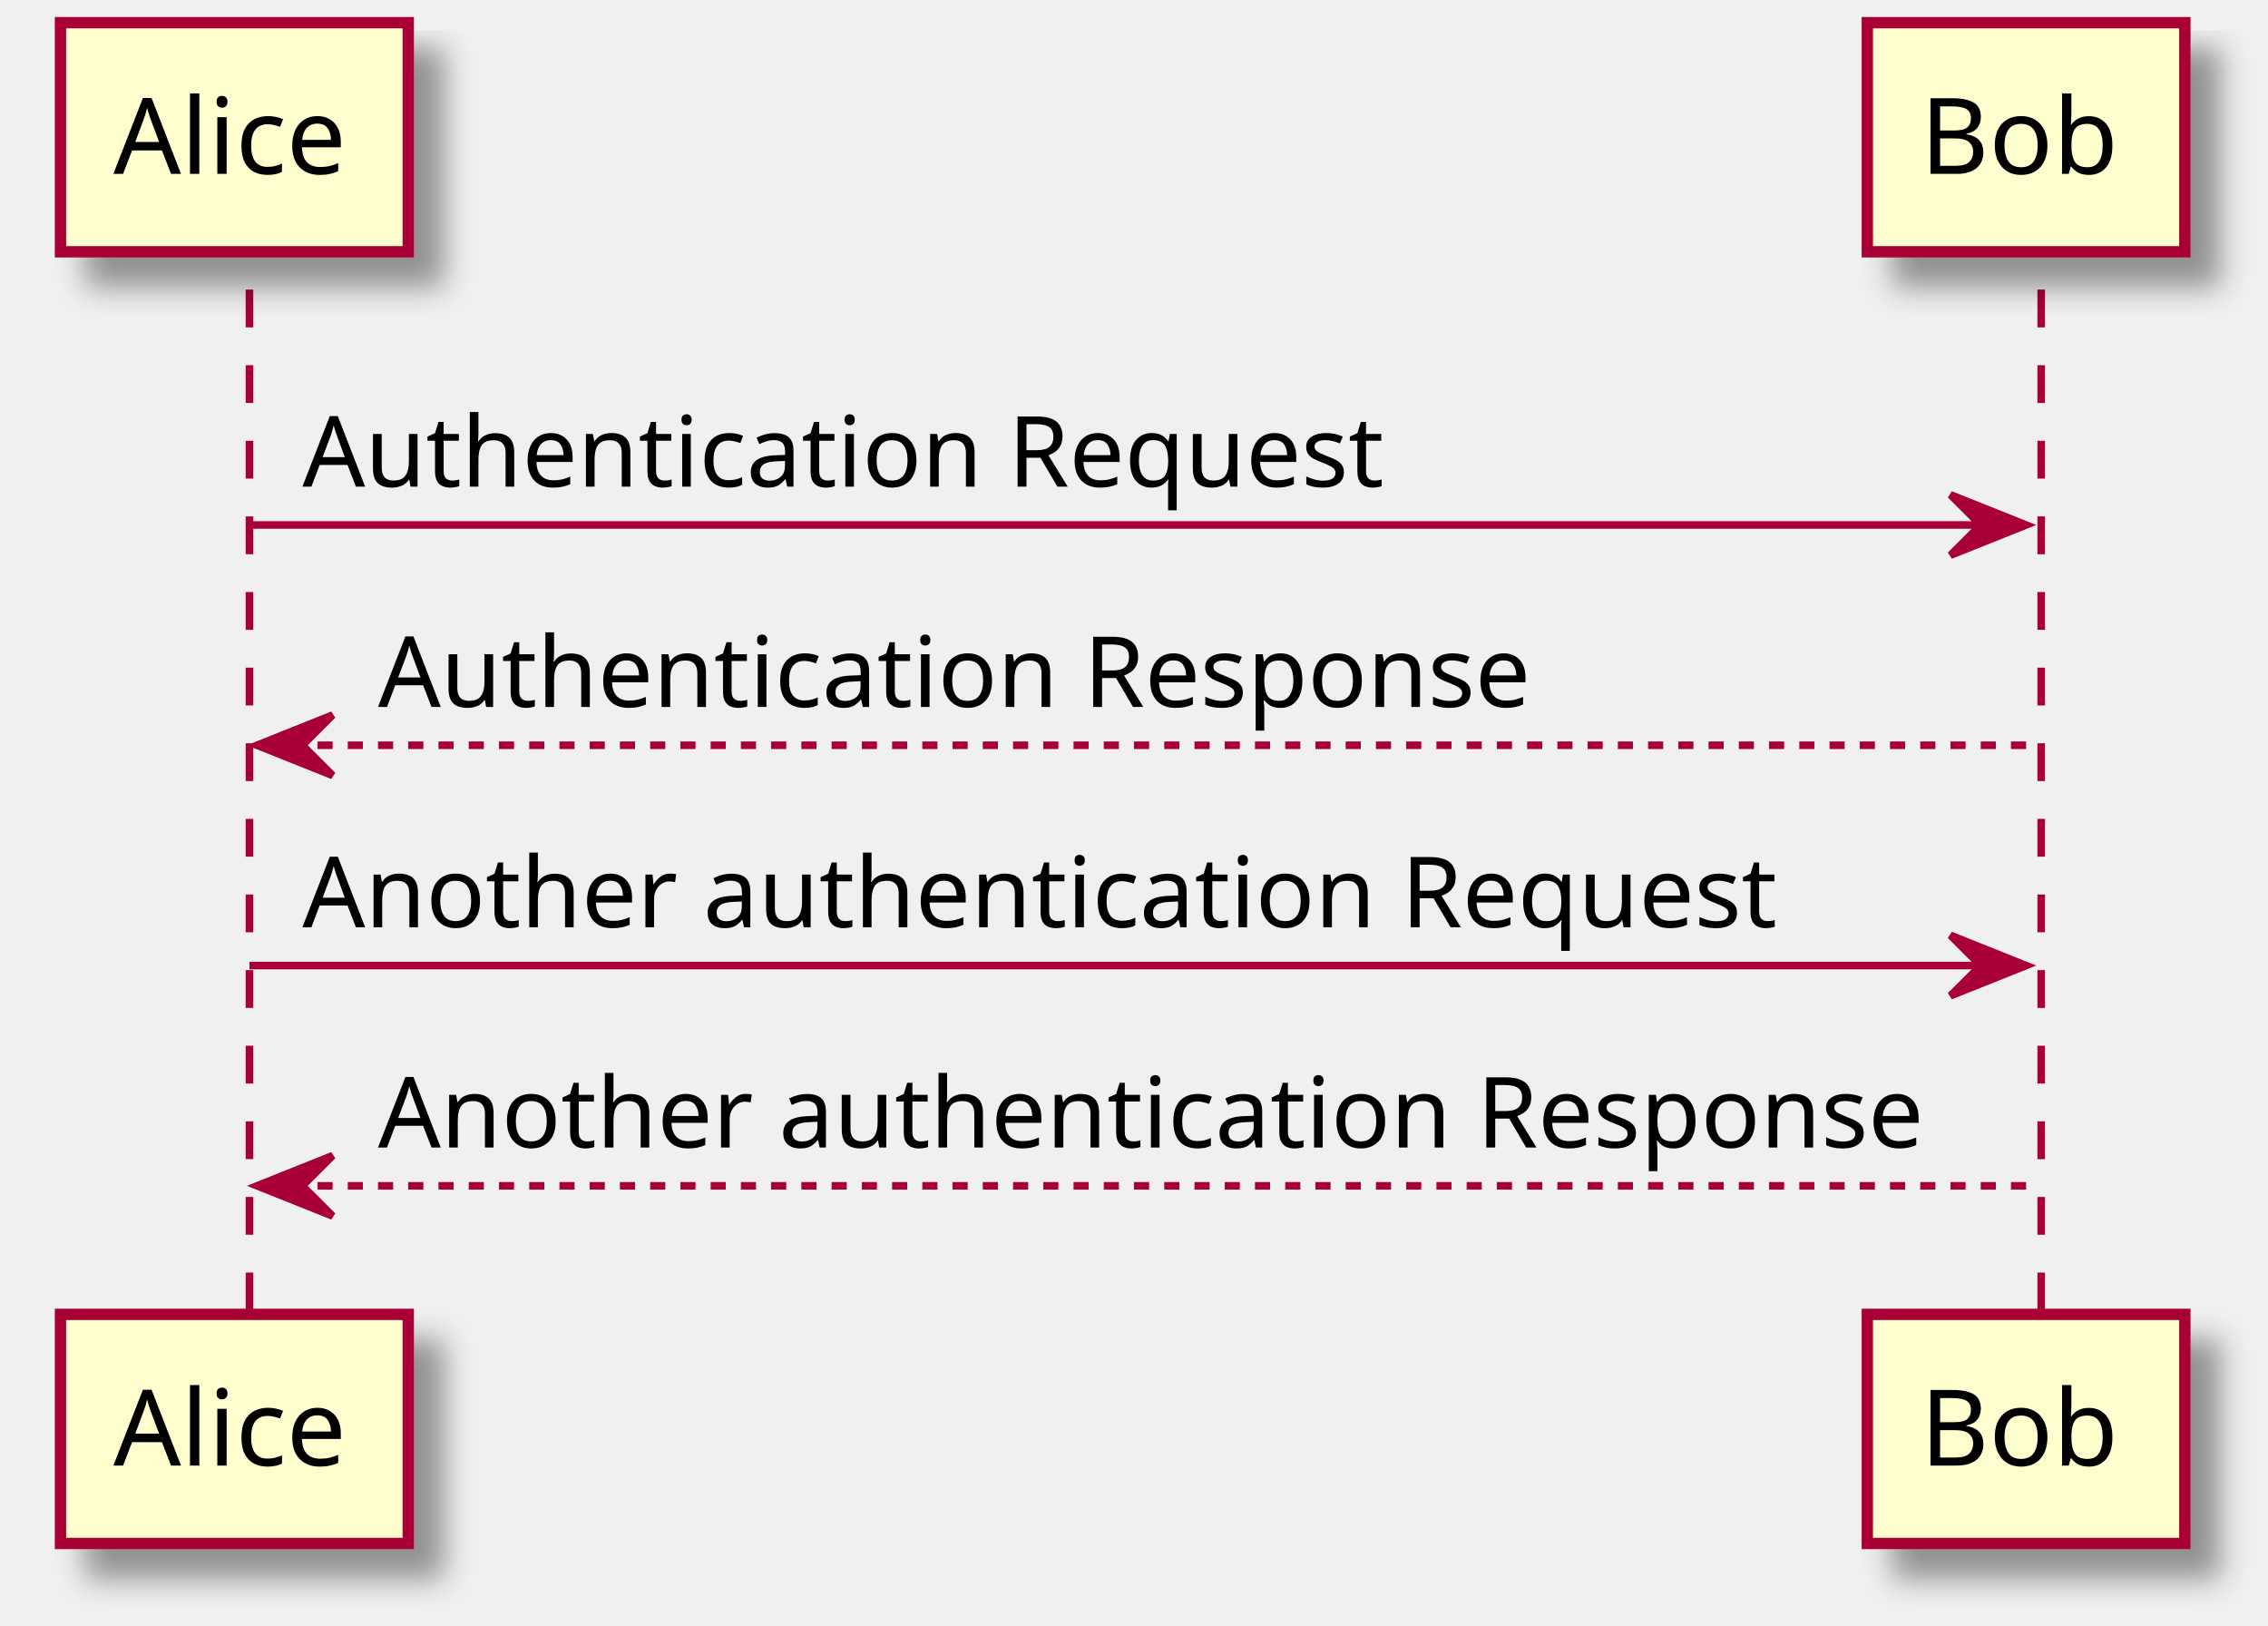
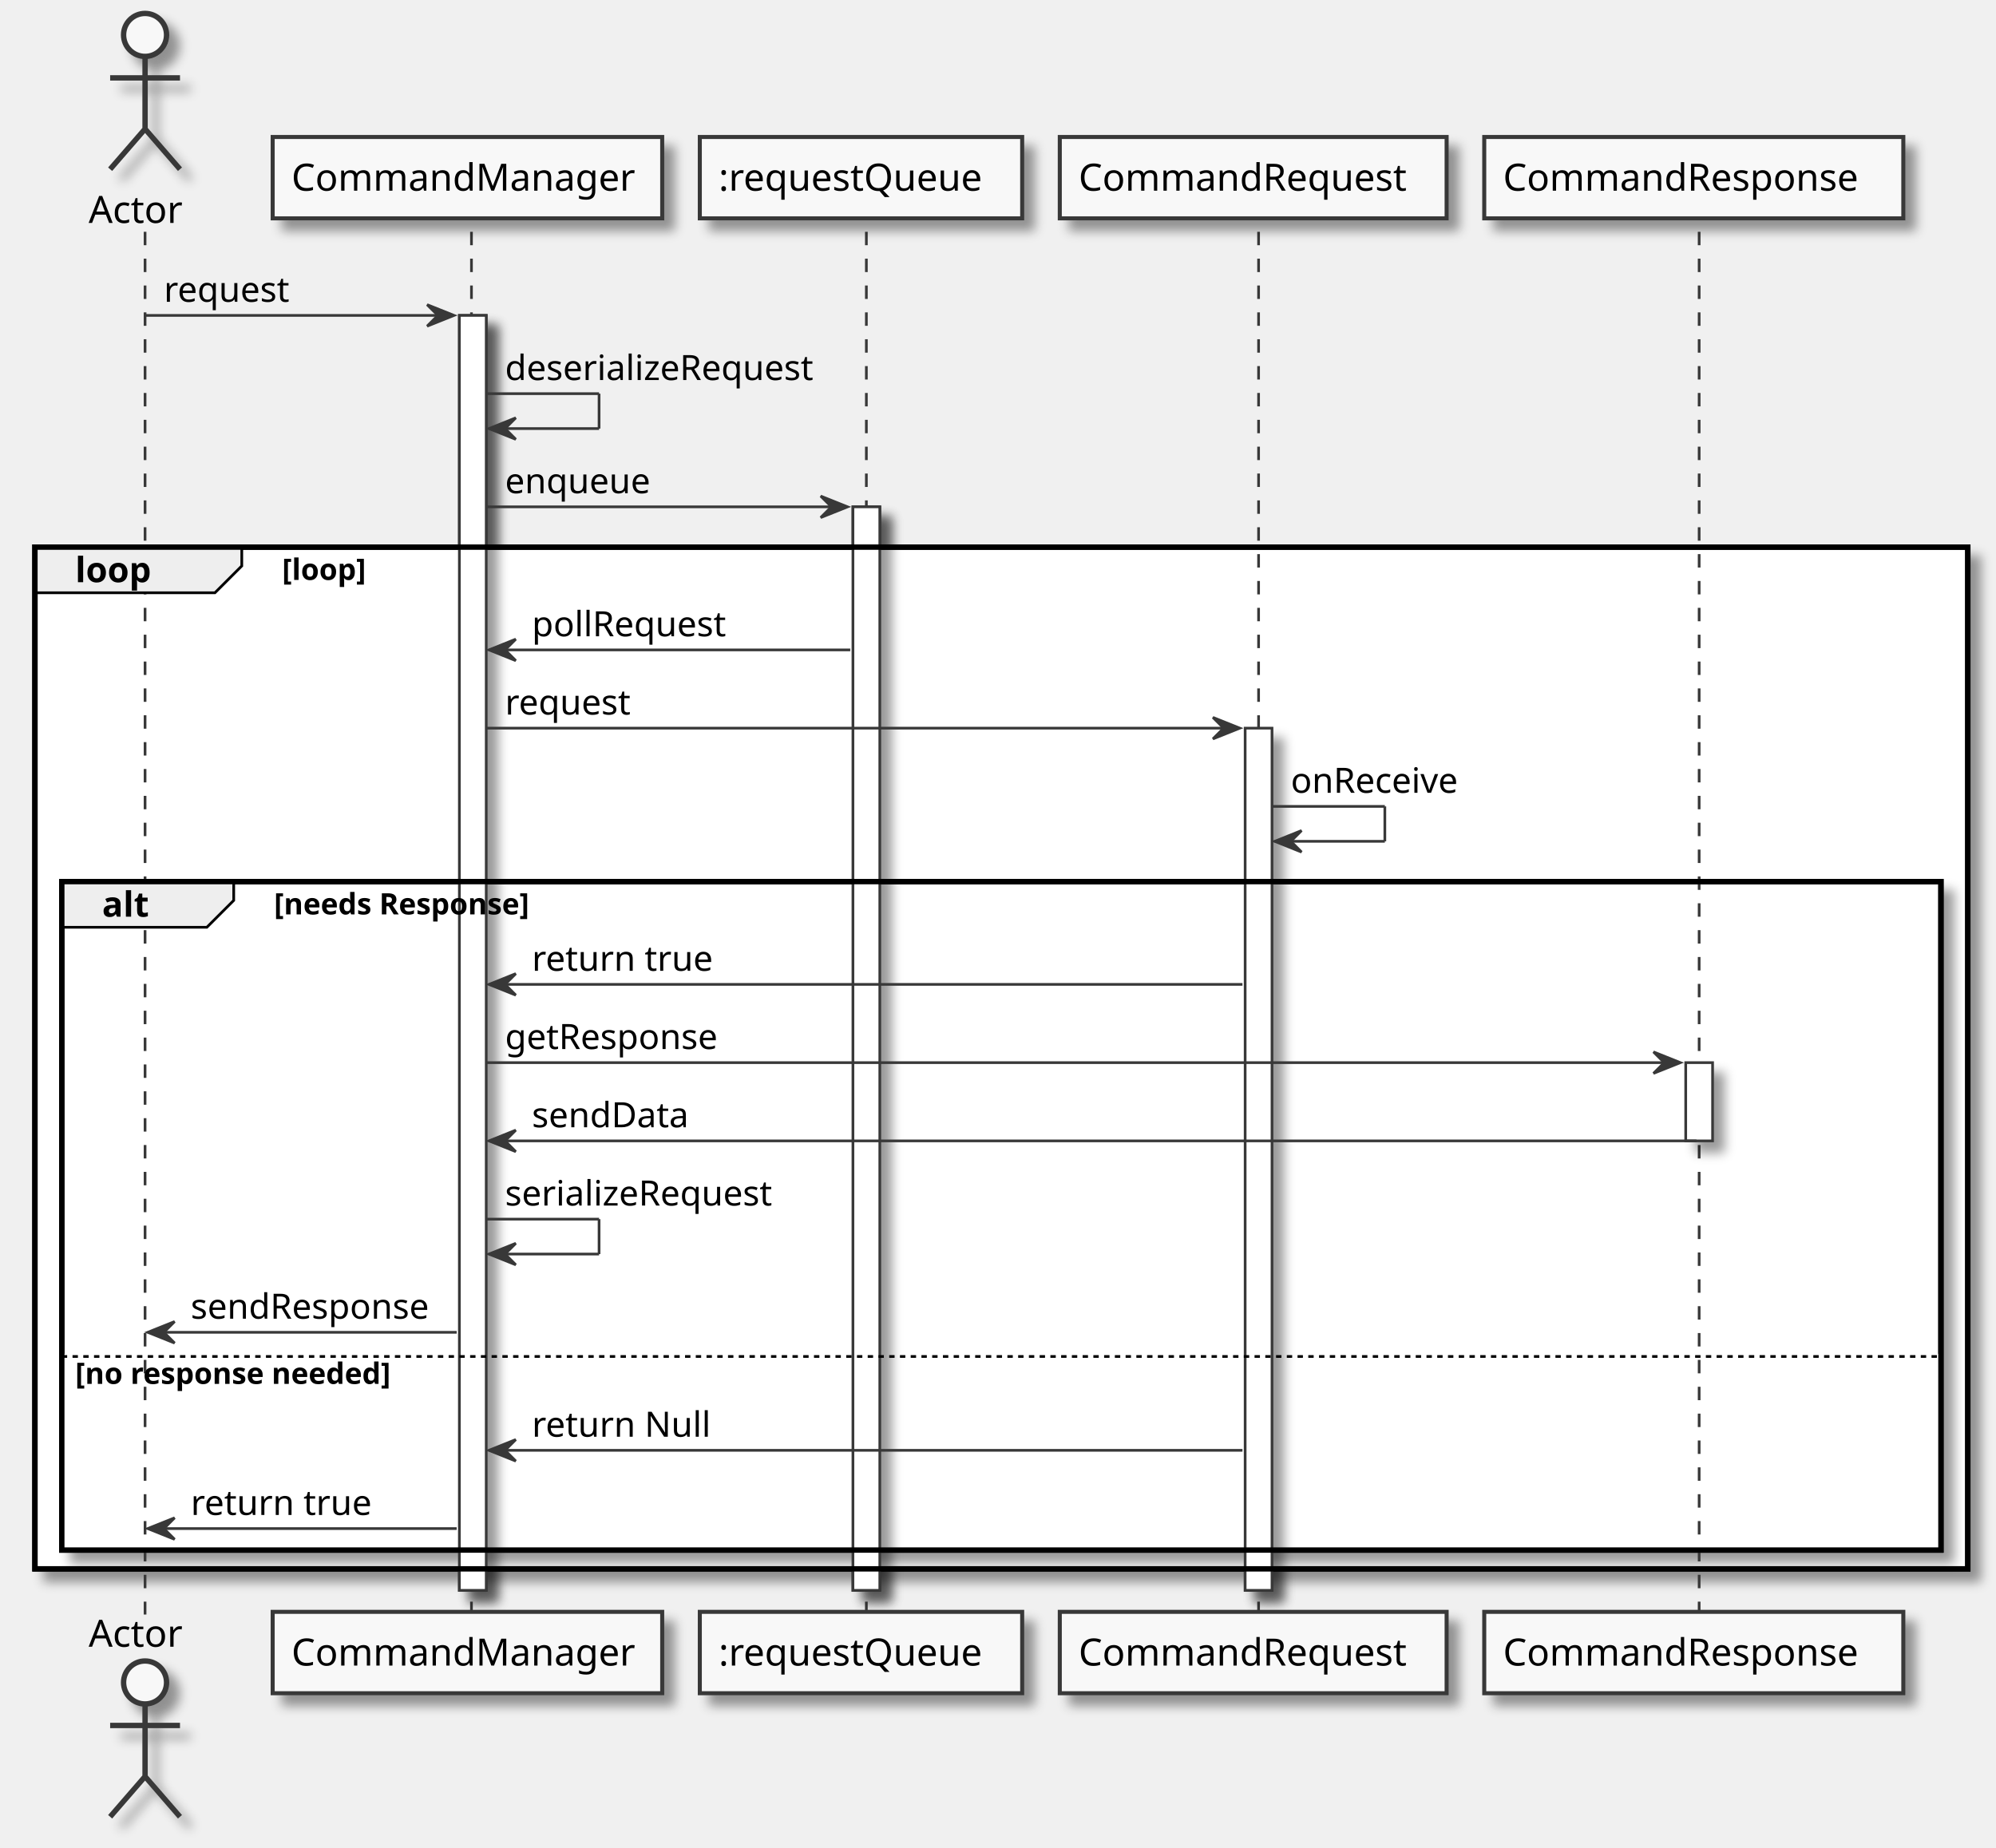
- <svg xmlns="http://www.w3.org/2000/svg" contentScriptType="application/ecmascript" contentStyleType="text/css" height="215px" preserveAspectRatio="none" style="width:300px;height:215px;" version="1.1" viewBox="0 0 300 215" width="300px" zoomAndPan="magnify">
+ <svg xmlns="http://www.w3.org/2000/svg" contentScriptType="application/ecmascript" contentStyleType="text/css" height="688px" preserveAspectRatio="none" style="width:743px;height:688px;" version="1.1" viewBox="0 0 743 688" width="743px" zoomAndPan="magnify">
  <defs>
-     <filter height="300%" id="fn3yvorrca0j1" width="300%" x="-1" y="-1">
+     <filter height="300%" id="f1jiksnsho9ofx" width="300%" x="-1" y="-1">
      <feGaussianBlur result="blurOut" stdDeviation="2.0" />
      <feColorMatrix in="blurOut" result="blurOut2" type="matrix" values="0 0 0 0 0 0 0 0 0 0 0 0 0 0 0 0 0 0 .4 0" />
      <feOffset dx="4.0" dy="4.0" in="blurOut2" result="blurOut3" />
      <feBlend in="SourceGraphic" in2="blurOut3" mode="normal" />
    </filter>
  </defs>
  <g>
-     <line style="stroke: #A80036; stroke-width: 1.0; stroke-dasharray: 5.0,5.0;" x1="33" x2="33" y1="38.297" y2="174.828" />
-     <line style="stroke: #A80036; stroke-width: 1.0; stroke-dasharray: 5.0,5.0;" x1="270" x2="270" y1="38.297" y2="174.828" />
-     <rect fill="#FEFECE" filter="url(#fn3yvorrca0j1)" height="30.297" style="stroke: #A80036; stroke-width: 1.5;" width="46" x="8" y="3" />
-     <text fill="#000000" font-family="sans-serif" font-size="14" lengthAdjust="spacingAndGlyphs" textLength="32" x="15" y="22.995">Alice</text>
-     <rect fill="#FEFECE" filter="url(#fn3yvorrca0j1)" height="30.297" style="stroke: #A80036; stroke-width: 1.5;" width="46" x="8" y="173.828" />
-     <text fill="#000000" font-family="sans-serif" font-size="14" lengthAdjust="spacingAndGlyphs" textLength="32" x="15" y="193.823">Alice</text>
-     <rect fill="#FEFECE" filter="url(#fn3yvorrca0j1)" height="30.297" style="stroke: #A80036; stroke-width: 1.5;" width="42" x="247" y="3" />
-     <text fill="#000000" font-family="sans-serif" font-size="14" lengthAdjust="spacingAndGlyphs" textLength="28" x="254" y="22.995">Bob</text>
-     <rect fill="#FEFECE" filter="url(#fn3yvorrca0j1)" height="30.297" style="stroke: #A80036; stroke-width: 1.5;" width="42" x="247" y="173.828" />
-     <text fill="#000000" font-family="sans-serif" font-size="14" lengthAdjust="spacingAndGlyphs" textLength="28" x="254" y="193.823">Bob</text>
-     <polygon fill="#A80036" points="258,65.43,268,69.43,258,73.43,262,69.43" style="stroke: #A80036; stroke-width: 1.0;" />
-     <line style="stroke: #A80036; stroke-width: 1.0;" x1="33" x2="264" y1="69.43" y2="69.43" />
-     <text fill="#000000" font-family="sans-serif" font-size="13" lengthAdjust="spacingAndGlyphs" textLength="149" x="40" y="64.364">Authentication Request</text>
-     <polygon fill="#A80036" points="44,94.562,34,98.562,44,102.562,40,98.562" style="stroke: #A80036; stroke-width: 1.0;" />
-     <line style="stroke: #A80036; stroke-width: 1.0; stroke-dasharray: 2.0,2.0;" x1="38" x2="269" y1="98.562" y2="98.562" />
-     <text fill="#000000" font-family="sans-serif" font-size="13" lengthAdjust="spacingAndGlyphs" textLength="159" x="50" y="93.497">Authentication Response</text>
-     <polygon fill="#A80036" points="258,123.695,268,127.695,258,131.695,262,127.695" style="stroke: #A80036; stroke-width: 1.0;" />
-     <line style="stroke: #A80036; stroke-width: 1.0;" x1="33" x2="264" y1="127.695" y2="127.695" />
-     <text fill="#000000" font-family="sans-serif" font-size="13" lengthAdjust="spacingAndGlyphs" textLength="203" x="40" y="122.629">Another authentication Request</text>
-     <polygon fill="#A80036" points="44,152.828,34,156.828,44,160.828,40,156.828" style="stroke: #A80036; stroke-width: 1.0;" />
-     <line style="stroke: #A80036; stroke-width: 1.0; stroke-dasharray: 2.0,2.0;" x1="38" x2="269" y1="156.828" y2="156.828" />
-     <text fill="#000000" font-family="sans-serif" font-size="13" lengthAdjust="spacingAndGlyphs" textLength="213" x="50" y="151.762">Another authentication Response</text>
+     <rect fill="#FFFFFF" filter="url(#f1jiksnsho9ofx)" height="474.664" style="stroke: #383838; stroke-width: 1.0;" width="10" x="171" y="117.43" />
+     <rect fill="#FFFFFF" filter="url(#f1jiksnsho9ofx)" height="403.398" style="stroke: #383838; stroke-width: 1.0;" width="10" x="317.5" y="188.695" />
+     <rect fill="#FFFFFF" filter="url(#f1jiksnsho9ofx)" height="321" style="stroke: #383838; stroke-width: 1.0;" width="10" x="463.5" y="271.094" />
+     <rect fill="#FFFFFF" filter="url(#f1jiksnsho9ofx)" height="29.133" style="stroke: #383838; stroke-width: 1.0;" width="10" x="627.5" y="395.625" />
+     <rect fill="#FFFFFF" filter="url(#f1jiksnsho9ofx)" height="380.398" style="stroke: #000000; stroke-width: 2.0;" width="719.5" x="13" y="203.695" />
+     <rect fill="#FFFFFF" filter="url(#f1jiksnsho9ofx)" height="248.867" style="stroke: #000000; stroke-width: 2.0;" width="699.5" x="23" y="328.227" />
+     <rect fill="#FFFFFF" height="73.07" style="stroke: none; stroke-width: 1.0;" width="699.5" x="23" y="504.023" />
+     <line style="stroke: #383838; stroke-width: 1.0; stroke-dasharray: 5.0,5.0;" x1="54" x2="54" y1="86.297" y2="601.094" />
+     <line style="stroke: #383838; stroke-width: 1.0; stroke-dasharray: 5.0,5.0;" x1="175.5" x2="175.5" y1="86.297" y2="601.094" />
+     <line style="stroke: #383838; stroke-width: 1.0; stroke-dasharray: 5.0,5.0;" x1="322.5" x2="322.5" y1="86.297" y2="601.094" />
+     <line style="stroke: #383838; stroke-width: 1.0; stroke-dasharray: 5.0,5.0;" x1="468.5" x2="468.5" y1="86.297" y2="601.094" />
+     <line style="stroke: #383838; stroke-width: 1.0; stroke-dasharray: 5.0,5.0;" x1="632.5" x2="632.5" y1="86.297" y2="601.094" />
+     <text fill="#000000" font-family="sans-serif" font-size="14" lengthAdjust="spacingAndGlyphs" textLength="36" x="33" y="82.995">Actor</text>
+     <ellipse cx="54" cy="13" fill="#F8F8F8" filter="url(#f1jiksnsho9ofx)" rx="8" ry="8" style="stroke: #383838; stroke-width: 2.0;" />
+     <path d="M54,21 L54,48 M41,29 L67,29 M54,48 L41,63 M54,48 L67,63 " fill="none" filter="url(#f1jiksnsho9ofx)" style="stroke: #383838; stroke-width: 2.0;" />
+     <text fill="#000000" font-family="sans-serif" font-size="14" lengthAdjust="spacingAndGlyphs" textLength="36" x="33" y="613.089">Actor</text>
+     <ellipse cx="54" cy="626.391" fill="#F8F8F8" filter="url(#f1jiksnsho9ofx)" rx="8" ry="8" style="stroke: #383838; stroke-width: 2.0;" />
+     <path d="M54,634.391 L54,661.391 M41,642.391 L67,642.391 M54,661.391 L41,676.391 M54,661.391 L67,676.391 " fill="none" filter="url(#f1jiksnsho9ofx)" style="stroke: #383838; stroke-width: 2.0;" />
+     <rect fill="#F8F8F8" filter="url(#f1jiksnsho9ofx)" height="30.297" style="stroke: #383838; stroke-width: 1.5;" width="145" x="101.5" y="51" />
+     <text fill="#000000" font-family="sans-serif" font-size="14" lengthAdjust="spacingAndGlyphs" textLength="131" x="108.5" y="70.995">CommandManager</text>
+     <rect fill="#F8F8F8" filter="url(#f1jiksnsho9ofx)" height="30.297" style="stroke: #383838; stroke-width: 1.5;" width="145" x="101.5" y="600.094" />
+     <text fill="#000000" font-family="sans-serif" font-size="14" lengthAdjust="spacingAndGlyphs" textLength="131" x="108.5" y="620.089">CommandManager</text>
+     <rect fill="#F8F8F8" filter="url(#f1jiksnsho9ofx)" height="30.297" style="stroke: #383838; stroke-width: 1.5;" width="120" x="260.5" y="51" />
+     <text fill="#000000" font-family="sans-serif" font-size="14" lengthAdjust="spacingAndGlyphs" textLength="106" x="267.5" y="70.995">:requestQueue</text>
+     <rect fill="#F8F8F8" filter="url(#f1jiksnsho9ofx)" height="30.297" style="stroke: #383838; stroke-width: 1.5;" width="120" x="260.5" y="600.094" />
+     <text fill="#000000" font-family="sans-serif" font-size="14" lengthAdjust="spacingAndGlyphs" textLength="106" x="267.5" y="620.089">:requestQueue</text>
+     <rect fill="#F8F8F8" filter="url(#f1jiksnsho9ofx)" height="30.297" style="stroke: #383838; stroke-width: 1.5;" width="144" x="394.5" y="51" />
+     <text fill="#000000" font-family="sans-serif" font-size="14" lengthAdjust="spacingAndGlyphs" textLength="130" x="401.5" y="70.995">CommandRequest</text>
+     <rect fill="#F8F8F8" filter="url(#f1jiksnsho9ofx)" height="30.297" style="stroke: #383838; stroke-width: 1.5;" width="144" x="394.5" y="600.094" />
+     <text fill="#000000" font-family="sans-serif" font-size="14" lengthAdjust="spacingAndGlyphs" textLength="130" x="401.5" y="620.089">CommandRequest</text>
+     <rect fill="#F8F8F8" filter="url(#f1jiksnsho9ofx)" height="30.297" style="stroke: #383838; stroke-width: 1.5;" width="156" x="552.5" y="51" />
+     <text fill="#000000" font-family="sans-serif" font-size="14" lengthAdjust="spacingAndGlyphs" textLength="142" x="559.5" y="70.995">CommandResponse</text>
+     <rect fill="#F8F8F8" filter="url(#f1jiksnsho9ofx)" height="30.297" style="stroke: #383838; stroke-width: 1.5;" width="156" x="552.5" y="600.094" />
+     <text fill="#000000" font-family="sans-serif" font-size="14" lengthAdjust="spacingAndGlyphs" textLength="142" x="559.5" y="620.089">CommandResponse</text>
+     <rect fill="#FFFFFF" filter="url(#f1jiksnsho9ofx)" height="474.664" style="stroke: #383838; stroke-width: 1.0;" width="10" x="171" y="117.43" />
+     <rect fill="#FFFFFF" filter="url(#f1jiksnsho9ofx)" height="403.398" style="stroke: #383838; stroke-width: 1.0;" width="10" x="317.5" y="188.695" />
+     <rect fill="#FFFFFF" filter="url(#f1jiksnsho9ofx)" height="321" style="stroke: #383838; stroke-width: 1.0;" width="10" x="463.5" y="271.094" />
+     <rect fill="#FFFFFF" filter="url(#f1jiksnsho9ofx)" height="29.133" style="stroke: #383838; stroke-width: 1.0;" width="10" x="627.5" y="395.625" />
+     <polygon fill="#383838" points="159,113.43,169,117.43,159,121.43,163,117.43" style="stroke: #383838; stroke-width: 1.0;" />
+     <line style="stroke: #383838; stroke-width: 1.0;" x1="54" x2="165" y1="117.43" y2="117.43" />
+     <text fill="#000000" font-family="sans-serif" font-size="13" lengthAdjust="spacingAndGlyphs" textLength="49" x="61" y="112.364">request</text>
+     <line style="stroke: #383838; stroke-width: 1.0;" x1="181" x2="223" y1="146.562" y2="146.562" />
+     <line style="stroke: #383838; stroke-width: 1.0;" x1="223" x2="223" y1="146.562" y2="159.562" />
+     <line style="stroke: #383838; stroke-width: 1.0;" x1="182" x2="223" y1="159.562" y2="159.562" />
+     <polygon fill="#383838" points="192,155.562,182,159.562,192,163.562,188,159.562" style="stroke: #383838; stroke-width: 1.0;" />
+     <text fill="#000000" font-family="sans-serif" font-size="13" lengthAdjust="spacingAndGlyphs" textLength="120" x="188" y="141.497">deserializeRequest</text>
+     <polygon fill="#383838" points="305.5,184.695,315.5,188.695,305.5,192.695,309.5,188.695" style="stroke: #383838; stroke-width: 1.0;" />
+     <line style="stroke: #383838; stroke-width: 1.0;" x1="181" x2="311.5" y1="188.695" y2="188.695" />
+     <text fill="#000000" font-family="sans-serif" font-size="13" lengthAdjust="spacingAndGlyphs" textLength="56" x="188" y="183.629">enqueue</text>
+     <path d="M13,203.695 L90,203.695 L90,210.695 L80,220.695 L13,220.695 L13,203.695 " fill="#EEEEEE" style="stroke: #000000; stroke-width: 1.0;" />
+     <rect fill="none" height="380.398" style="stroke: #000000; stroke-width: 2.0;" width="719.5" x="13" y="203.695" />
+     <text fill="#000000" font-family="sans-serif" font-size="13" font-weight="bold" lengthAdjust="spacingAndGlyphs" textLength="32" x="28" y="216.762">loop</text>
+     <text fill="#000000" font-family="sans-serif" font-size="11" font-weight="bold" lengthAdjust="spacingAndGlyphs" textLength="38" x="105" y="215.906">[loop]</text>
+     <polygon fill="#383838" points="192,237.961,182,241.961,192,245.961,188,241.961" style="stroke: #383838; stroke-width: 1.0;" />
+     <line style="stroke: #383838; stroke-width: 1.0;" x1="186" x2="316.5" y1="241.961" y2="241.961" />
+     <text fill="#000000" font-family="sans-serif" font-size="13" lengthAdjust="spacingAndGlyphs" textLength="74" x="198" y="236.895">pollRequest</text>
+     <polygon fill="#383838" points="451.5,267.094,461.5,271.094,451.5,275.094,455.5,271.094" style="stroke: #383838; stroke-width: 1.0;" />
+     <line style="stroke: #383838; stroke-width: 1.0;" x1="181" x2="457.5" y1="271.094" y2="271.094" />
+     <text fill="#000000" font-family="sans-serif" font-size="13" lengthAdjust="spacingAndGlyphs" textLength="49" x="188" y="266.028">request</text>
+     <line style="stroke: #383838; stroke-width: 1.0;" x1="473.5" x2="515.5" y1="300.227" y2="300.227" />
+     <line style="stroke: #383838; stroke-width: 1.0;" x1="515.5" x2="515.5" y1="300.227" y2="313.227" />
+     <line style="stroke: #383838; stroke-width: 1.0;" x1="474.5" x2="515.5" y1="313.227" y2="313.227" />
+     <polygon fill="#383838" points="484.5,309.227,474.5,313.227,484.5,317.227,480.5,313.227" style="stroke: #383838; stroke-width: 1.0;" />
+     <text fill="#000000" font-family="sans-serif" font-size="13" lengthAdjust="spacingAndGlyphs" textLength="65" x="480.5" y="295.161">onReceive</text>
+     <path d="M23,328.227 L87,328.227 L87,335.227 L77,345.227 L23,345.227 L23,328.227 " fill="#EEEEEE" style="stroke: #000000; stroke-width: 1.0;" />
+     <rect fill="none" height="248.867" style="stroke: #000000; stroke-width: 2.0;" width="699.5" x="23" y="328.227" />
+     <text fill="#000000" font-family="sans-serif" font-size="13" font-weight="bold" lengthAdjust="spacingAndGlyphs" textLength="19" x="38" y="341.293">alt</text>
+     <text fill="#000000" font-family="sans-serif" font-size="11" font-weight="bold" lengthAdjust="spacingAndGlyphs" textLength="115" x="102" y="340.437">[needs Response]</text>
+     <polygon fill="#383838" points="192,362.492,182,366.492,192,370.492,188,366.492" style="stroke: #383838; stroke-width: 1.0;" />
+     <line style="stroke: #383838; stroke-width: 1.0;" x1="186" x2="462.5" y1="366.492" y2="366.492" />
+     <text fill="#000000" font-family="sans-serif" font-size="13" lengthAdjust="spacingAndGlyphs" textLength="69" x="198" y="361.426">return true</text>
+     <polygon fill="#383838" points="615.5,391.625,625.5,395.625,615.5,399.625,619.5,395.625" style="stroke: #383838; stroke-width: 1.0;" />
+     <line style="stroke: #383838; stroke-width: 1.0;" x1="181" x2="621.5" y1="395.625" y2="395.625" />
+     <text fill="#000000" font-family="sans-serif" font-size="13" lengthAdjust="spacingAndGlyphs" textLength="83" x="188" y="390.559">getResponse</text>
+     <polygon fill="#383838" points="192,420.758,182,424.758,192,428.758,188,424.758" style="stroke: #383838; stroke-width: 1.0;" />
+     <line style="stroke: #383838; stroke-width: 1.0;" x1="186" x2="631.5" y1="424.758" y2="424.758" />
+     <text fill="#000000" font-family="sans-serif" font-size="13" lengthAdjust="spacingAndGlyphs" textLength="62" x="198" y="419.692">sendData</text>
+     <line style="stroke: #383838; stroke-width: 1.0;" x1="181" x2="223" y1="453.891" y2="453.891" />
+     <line style="stroke: #383838; stroke-width: 1.0;" x1="223" x2="223" y1="453.891" y2="466.891" />
+     <line style="stroke: #383838; stroke-width: 1.0;" x1="182" x2="223" y1="466.891" y2="466.891" />
+     <polygon fill="#383838" points="192,462.891,182,466.891,192,470.891,188,466.891" style="stroke: #383838; stroke-width: 1.0;" />
+     <text fill="#000000" font-family="sans-serif" font-size="13" lengthAdjust="spacingAndGlyphs" textLength="104" x="188" y="448.825">serializeRequest</text>
+     <polygon fill="#383838" points="65,492.023,55,496.023,65,500.023,61,496.023" style="stroke: #383838; stroke-width: 1.0;" />
+     <line style="stroke: #383838; stroke-width: 1.0;" x1="59" x2="170" y1="496.023" y2="496.023" />
+     <text fill="#000000" font-family="sans-serif" font-size="13" lengthAdjust="spacingAndGlyphs" textLength="93" x="71" y="490.957">sendResponse</text>
+     <line style="stroke: #000000; stroke-width: 1.0; stroke-dasharray: 2.0,2.0;" x1="23" x2="722.5" y1="505.023" y2="505.023" />
+     <text fill="#000000" font-family="sans-serif" font-size="11" font-weight="bold" lengthAdjust="spacingAndGlyphs" textLength="141" x="28" y="515.234">[no response needed]</text>
+     <polygon fill="#383838" points="192,535.961,182,539.961,192,543.961,188,539.961" style="stroke: #383838; stroke-width: 1.0;" />
+     <line style="stroke: #383838; stroke-width: 1.0;" x1="186" x2="462.5" y1="539.961" y2="539.961" />
+     <text fill="#000000" font-family="sans-serif" font-size="13" lengthAdjust="spacingAndGlyphs" textLength="67" x="198" y="534.895">return Null</text>
+     <polygon fill="#383838" points="65,565.094,55,569.094,65,573.094,61,569.094" style="stroke: #383838; stroke-width: 1.0;" />
+     <line style="stroke: #383838; stroke-width: 1.0;" x1="59" x2="170" y1="569.094" y2="569.094" />
+     <text fill="#000000" font-family="sans-serif" font-size="13" lengthAdjust="spacingAndGlyphs" textLength="69" x="71" y="564.028">return true</text>
  </g>
</svg>
